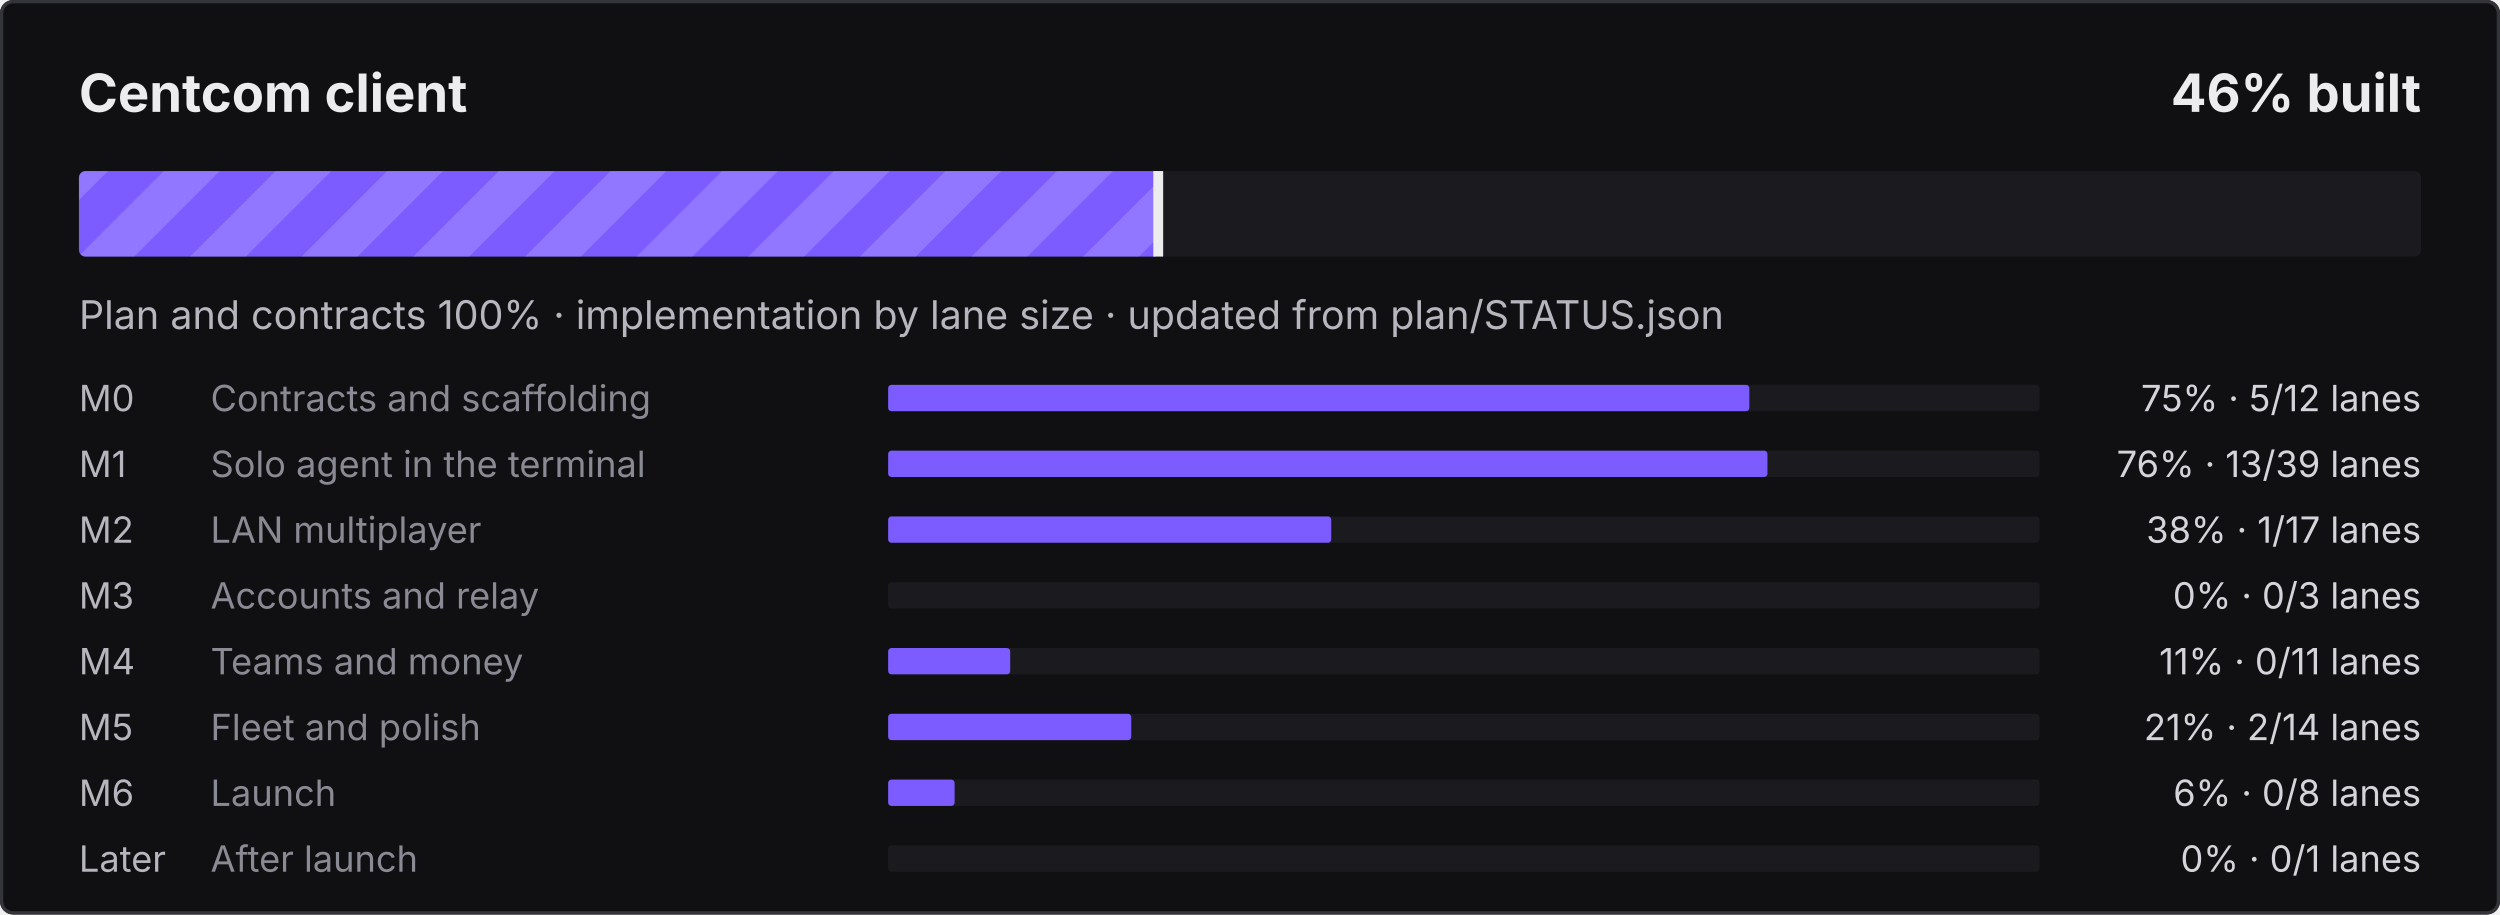
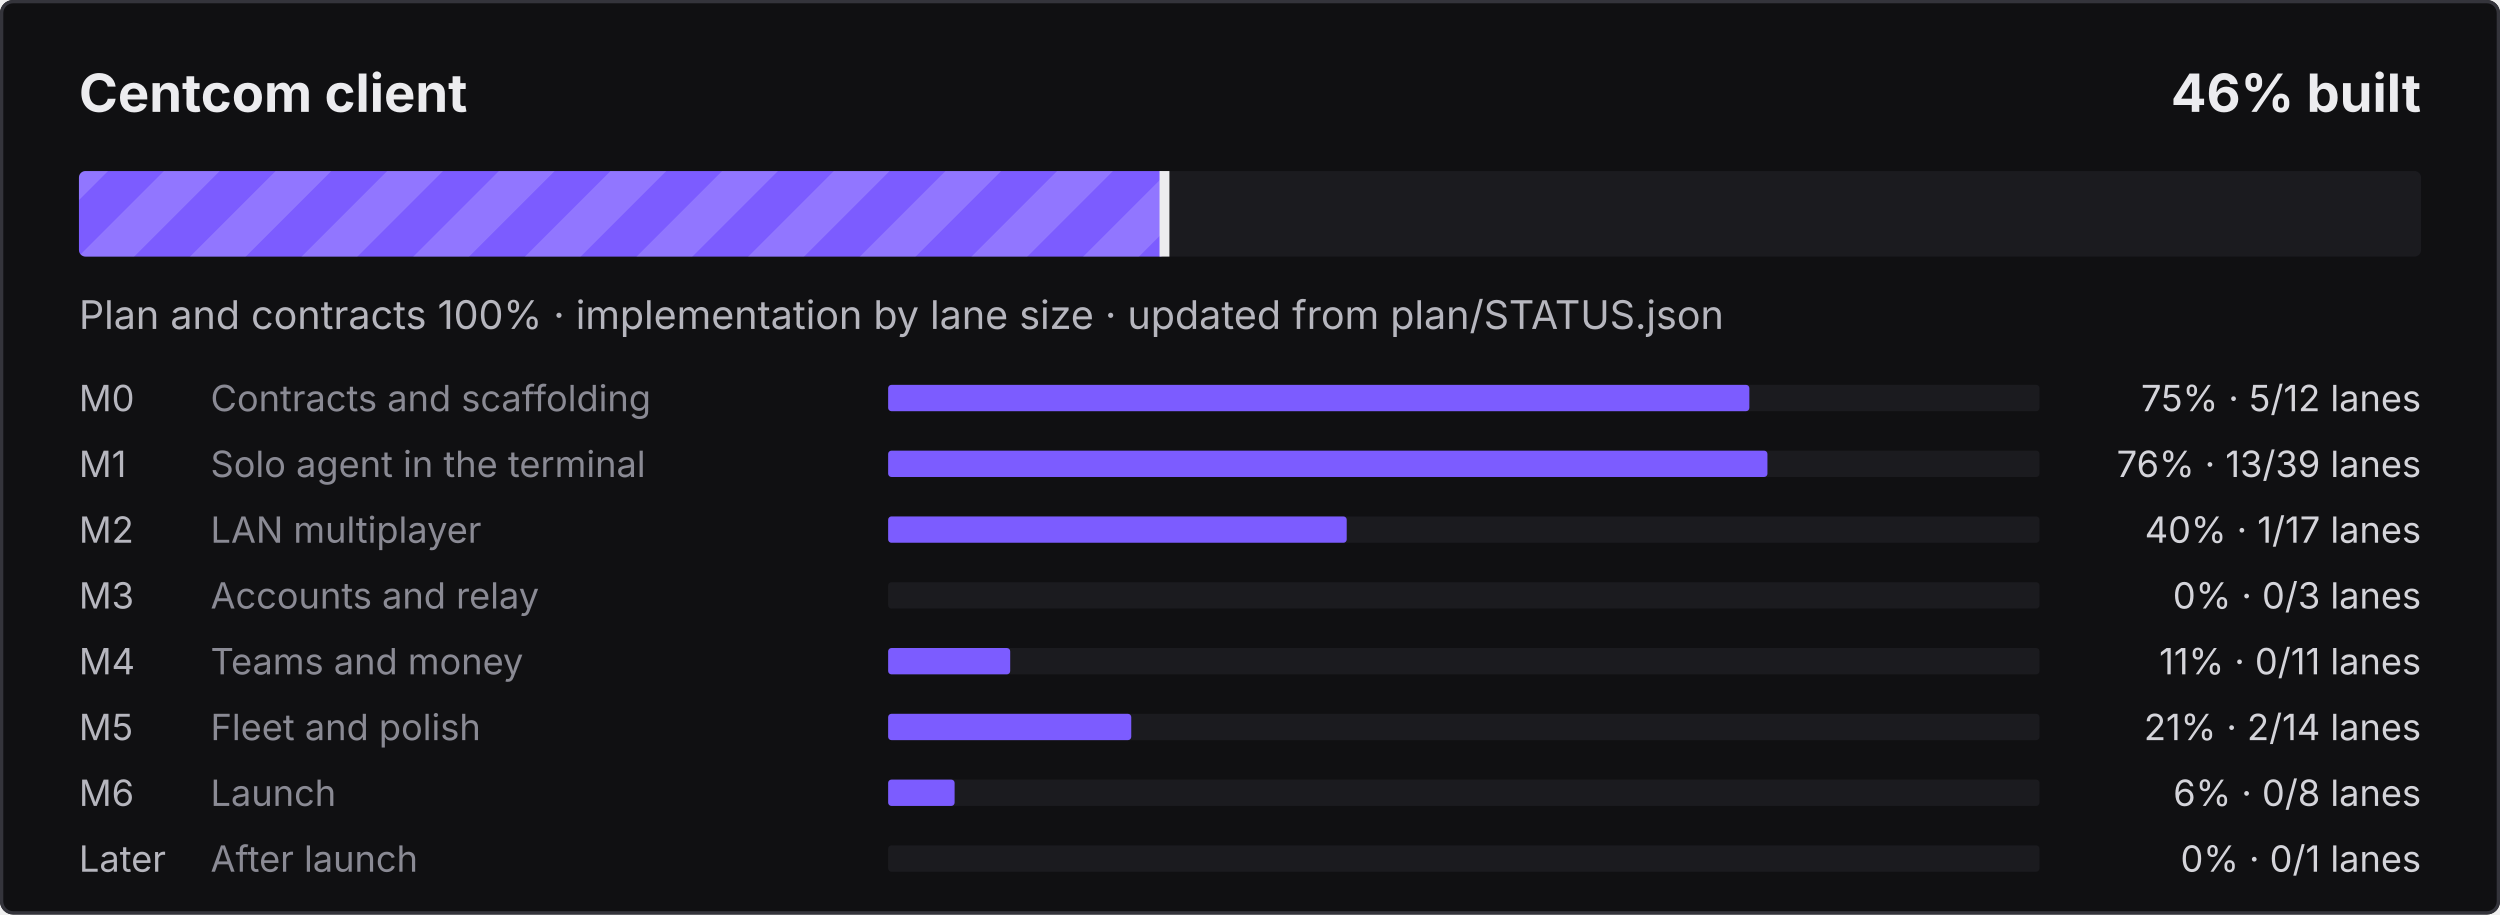
<svg xmlns="http://www.w3.org/2000/svg" width="760" height="278" viewBox="0 0 760 278" role="img" aria-label="Centcom client: 46% built">
  <defs>
    <pattern id="s" width="24" height="24" patternUnits="userSpaceOnUse" patternTransform="rotate(45)">
      <rect width="12" height="24" fill="#fff" fill-opacity=".16" />
    </pattern>
    <clipPath id="c">
      <rect x="24" y="52" width="712" height="26" rx="2" />
    </clipPath>
  </defs>
  <style>@keyframes mv{to{transform:translateX(24px)}}
.st{animation:mv .9s linear infinite}text{font-family:ui-sans-serif,system-ui,-apple-system,"Segoe UI",sans-serif}
@media (prefers-reduced-motion:reduce){.st{animation:none}}</style>
  <rect width="760" height="278" rx="4" fill="#101012" />
  <rect x=".5" y=".5" width="759" height="277" rx="3.5" fill="none" stroke="#34343B" />
  <text x="24" y="34" fill="#ECECEF" font-size="16" font-weight="700">Centcom client</text>
  <text x="736" y="34" fill="#ECECEF" font-size="16" font-weight="700" text-anchor="end">46% built</text>
  <rect x="24" y="52" width="712" height="26" rx="2" fill="#1B1B1F" />
  <clipPath id="cf">
-     <rect x="24" y="52" width="328.6" height="26" rx="2" />
+     <rect x="24" y="52" width="330.5" height="26" rx="2" />
  </clipPath>
  <g clip-path="url(#cf)">
-     <rect x="24" y="52" width="328.6" height="26" fill="#7C5CFF" />
-     <rect x="0" y="52" width="376.6" height="26" fill="url(#s)" class="st" />
+     <rect x="24" y="52" width="330.5" height="26" fill="#7C5CFF" />
+     <rect x="0" y="52" width="378.5" height="26" fill="url(#s)" class="st" />
  </g>
-   <rect x="350.6" y="52" width="3" height="26" fill="#ECECEF" />
+   <rect x="352.5" y="52" width="3" height="26" fill="#ECECEF" />
  <text x="24" y="100" fill="#B6B6BE" font-size="12">Plan and contracts 100% · implementation by lane size · updated from plan/STATUS.json</text>
  <text x="24" y="125" fill="#B6B6BE" font-size="11">M0</text>
  <text x="64" y="125" fill="#8A8A94" font-size="11">Contracts and scaffolding</text>
  <rect x="270" y="117" width="350" height="8" rx="1" fill="#1B1B1F" />
  <rect x="270" y="117" width="261.8" height="8" rx="1" fill="#7C5CFF" />
  <text x="736" y="125" fill="#D4D4DA" font-size="11" text-anchor="end">75% · 5/12 lanes</text>
  <text x="24" y="145" fill="#B6B6BE" font-size="11">M1</text>
  <text x="64" y="145" fill="#8A8A94" font-size="11">Solo agent in the terminal</text>
  <rect x="270" y="137" width="350" height="8" rx="1" fill="#1B1B1F" />
  <rect x="270" y="137" width="267.3" height="8" rx="1" fill="#7C5CFF" />
  <text x="736" y="145" fill="#D4D4DA" font-size="11" text-anchor="end">76% · 13/39 lanes</text>
  <text x="24" y="165" fill="#B6B6BE" font-size="11">M2</text>
  <text x="64" y="165" fill="#8A8A94" font-size="11">LAN multiplayer</text>
  <rect x="270" y="157" width="350" height="8" rx="1" fill="#1B1B1F" />
-   <rect x="270" y="157" width="134.7" height="8" rx="1" fill="#7C5CFF" />
-   <text x="736" y="165" fill="#D4D4DA" font-size="11" text-anchor="end">38% · 1/17 lanes</text>
+   <rect x="270" y="157" width="139.4" height="8" rx="1" fill="#7C5CFF" />
+   <text x="736" y="165" fill="#D4D4DA" font-size="11" text-anchor="end">40% · 1/17 lanes</text>
  <text x="24" y="185" fill="#B6B6BE" font-size="11">M3</text>
  <text x="64" y="185" fill="#8A8A94" font-size="11">Accounts and relay</text>
  <rect x="270" y="177" width="350" height="8" rx="1" fill="#1B1B1F" />
  <text x="736" y="185" fill="#D4D4DA" font-size="11" text-anchor="end">0% · 0/3 lanes</text>
  <text x="24" y="205" fill="#B6B6BE" font-size="11">M4</text>
  <text x="64" y="205" fill="#8A8A94" font-size="11">Teams and money</text>
  <rect x="270" y="197" width="350" height="8" rx="1" fill="#1B1B1F" />
  <rect x="270" y="197" width="37.1" height="8" rx="1" fill="#7C5CFF" />
  <text x="736" y="205" fill="#D4D4DA" font-size="11" text-anchor="end">11% · 0/11 lanes</text>
  <text x="24" y="225" fill="#B6B6BE" font-size="11">M5</text>
  <text x="64" y="225" fill="#8A8A94" font-size="11">Fleet and polish</text>
  <rect x="270" y="217" width="350" height="8" rx="1" fill="#1B1B1F" />
  <rect x="270" y="217" width="73.9" height="8" rx="1" fill="#7C5CFF" />
  <text x="736" y="225" fill="#D4D4DA" font-size="11" text-anchor="end">21% · 2/14 lanes</text>
  <text x="24" y="245" fill="#B6B6BE" font-size="11">M6</text>
  <text x="64" y="245" fill="#8A8A94" font-size="11">Launch</text>
  <rect x="270" y="237" width="350" height="8" rx="1" fill="#1B1B1F" />
  <rect x="270" y="237" width="20.2" height="8" rx="1" fill="#7C5CFF" />
  <text x="736" y="245" fill="#D4D4DA" font-size="11" text-anchor="end">6% · 0/8 lanes</text>
  <text x="24" y="265" fill="#B6B6BE" font-size="11">Later</text>
  <text x="64" y="265" fill="#8A8A94" font-size="11">After launch</text>
  <rect x="270" y="257" width="350" height="8" rx="1" fill="#1B1B1F" />
  <text x="736" y="265" fill="#D4D4DA" font-size="11" text-anchor="end">0% · 0/1 lanes</text>
</svg>
